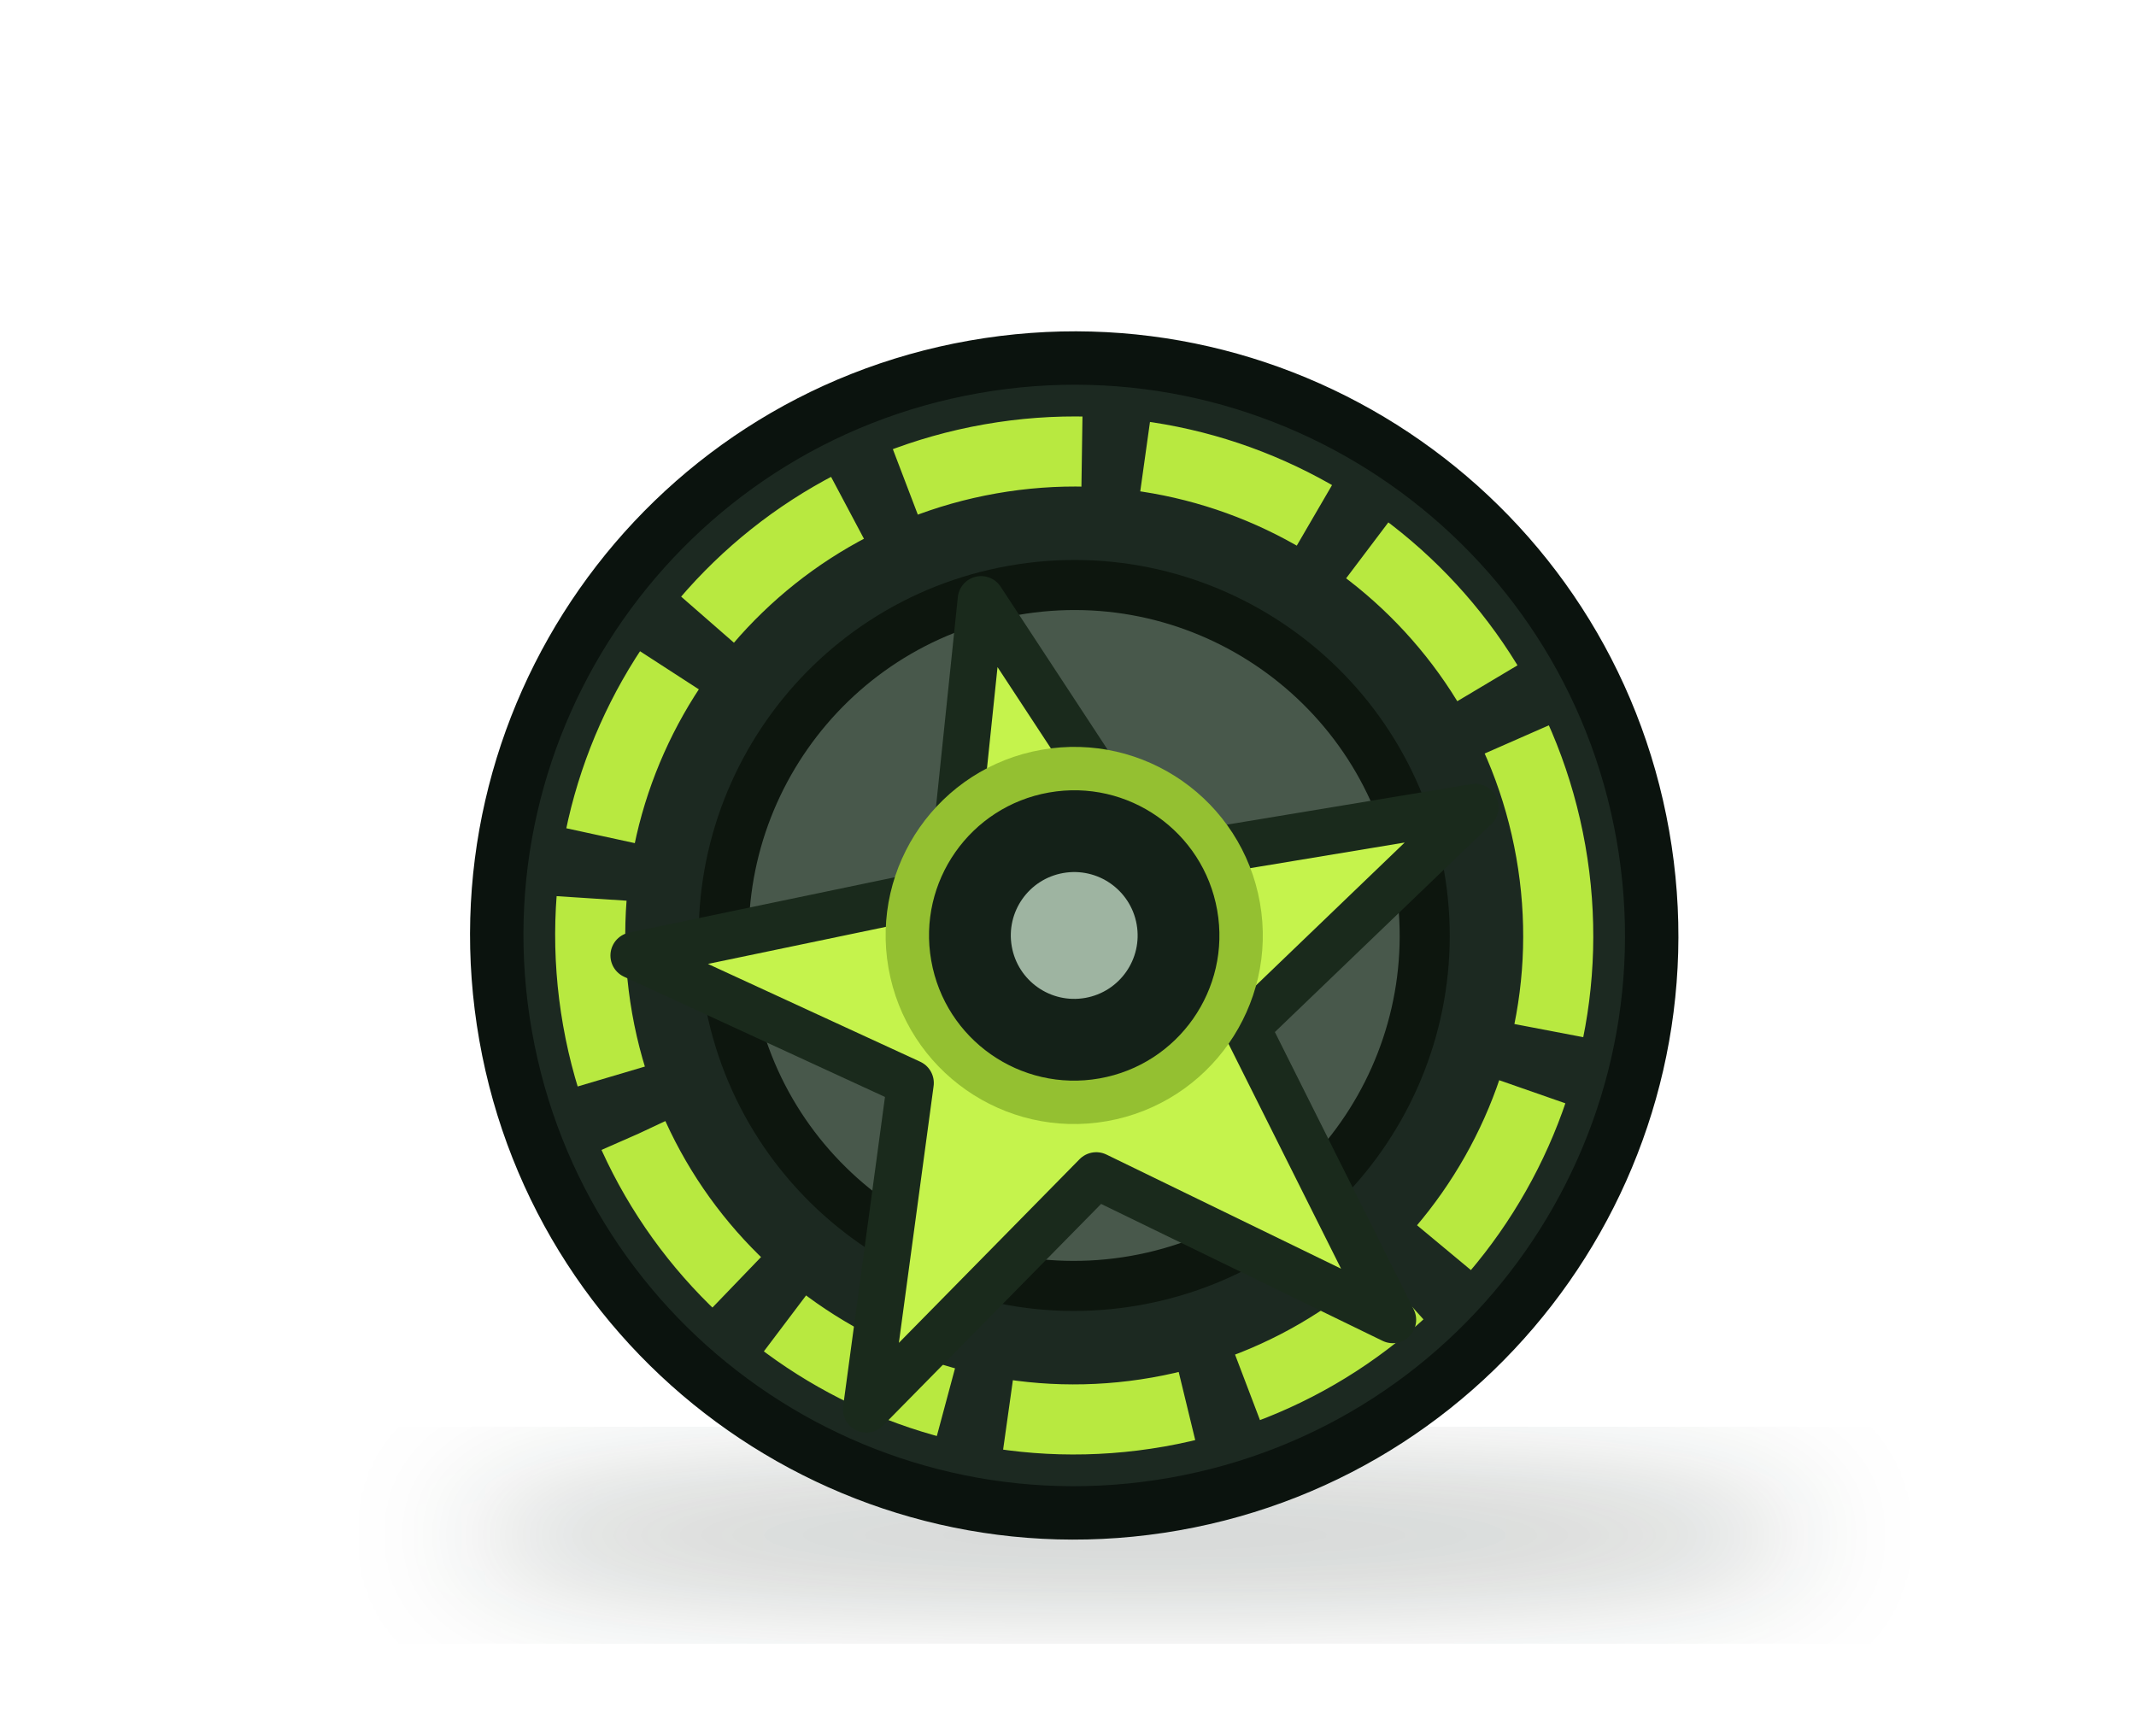
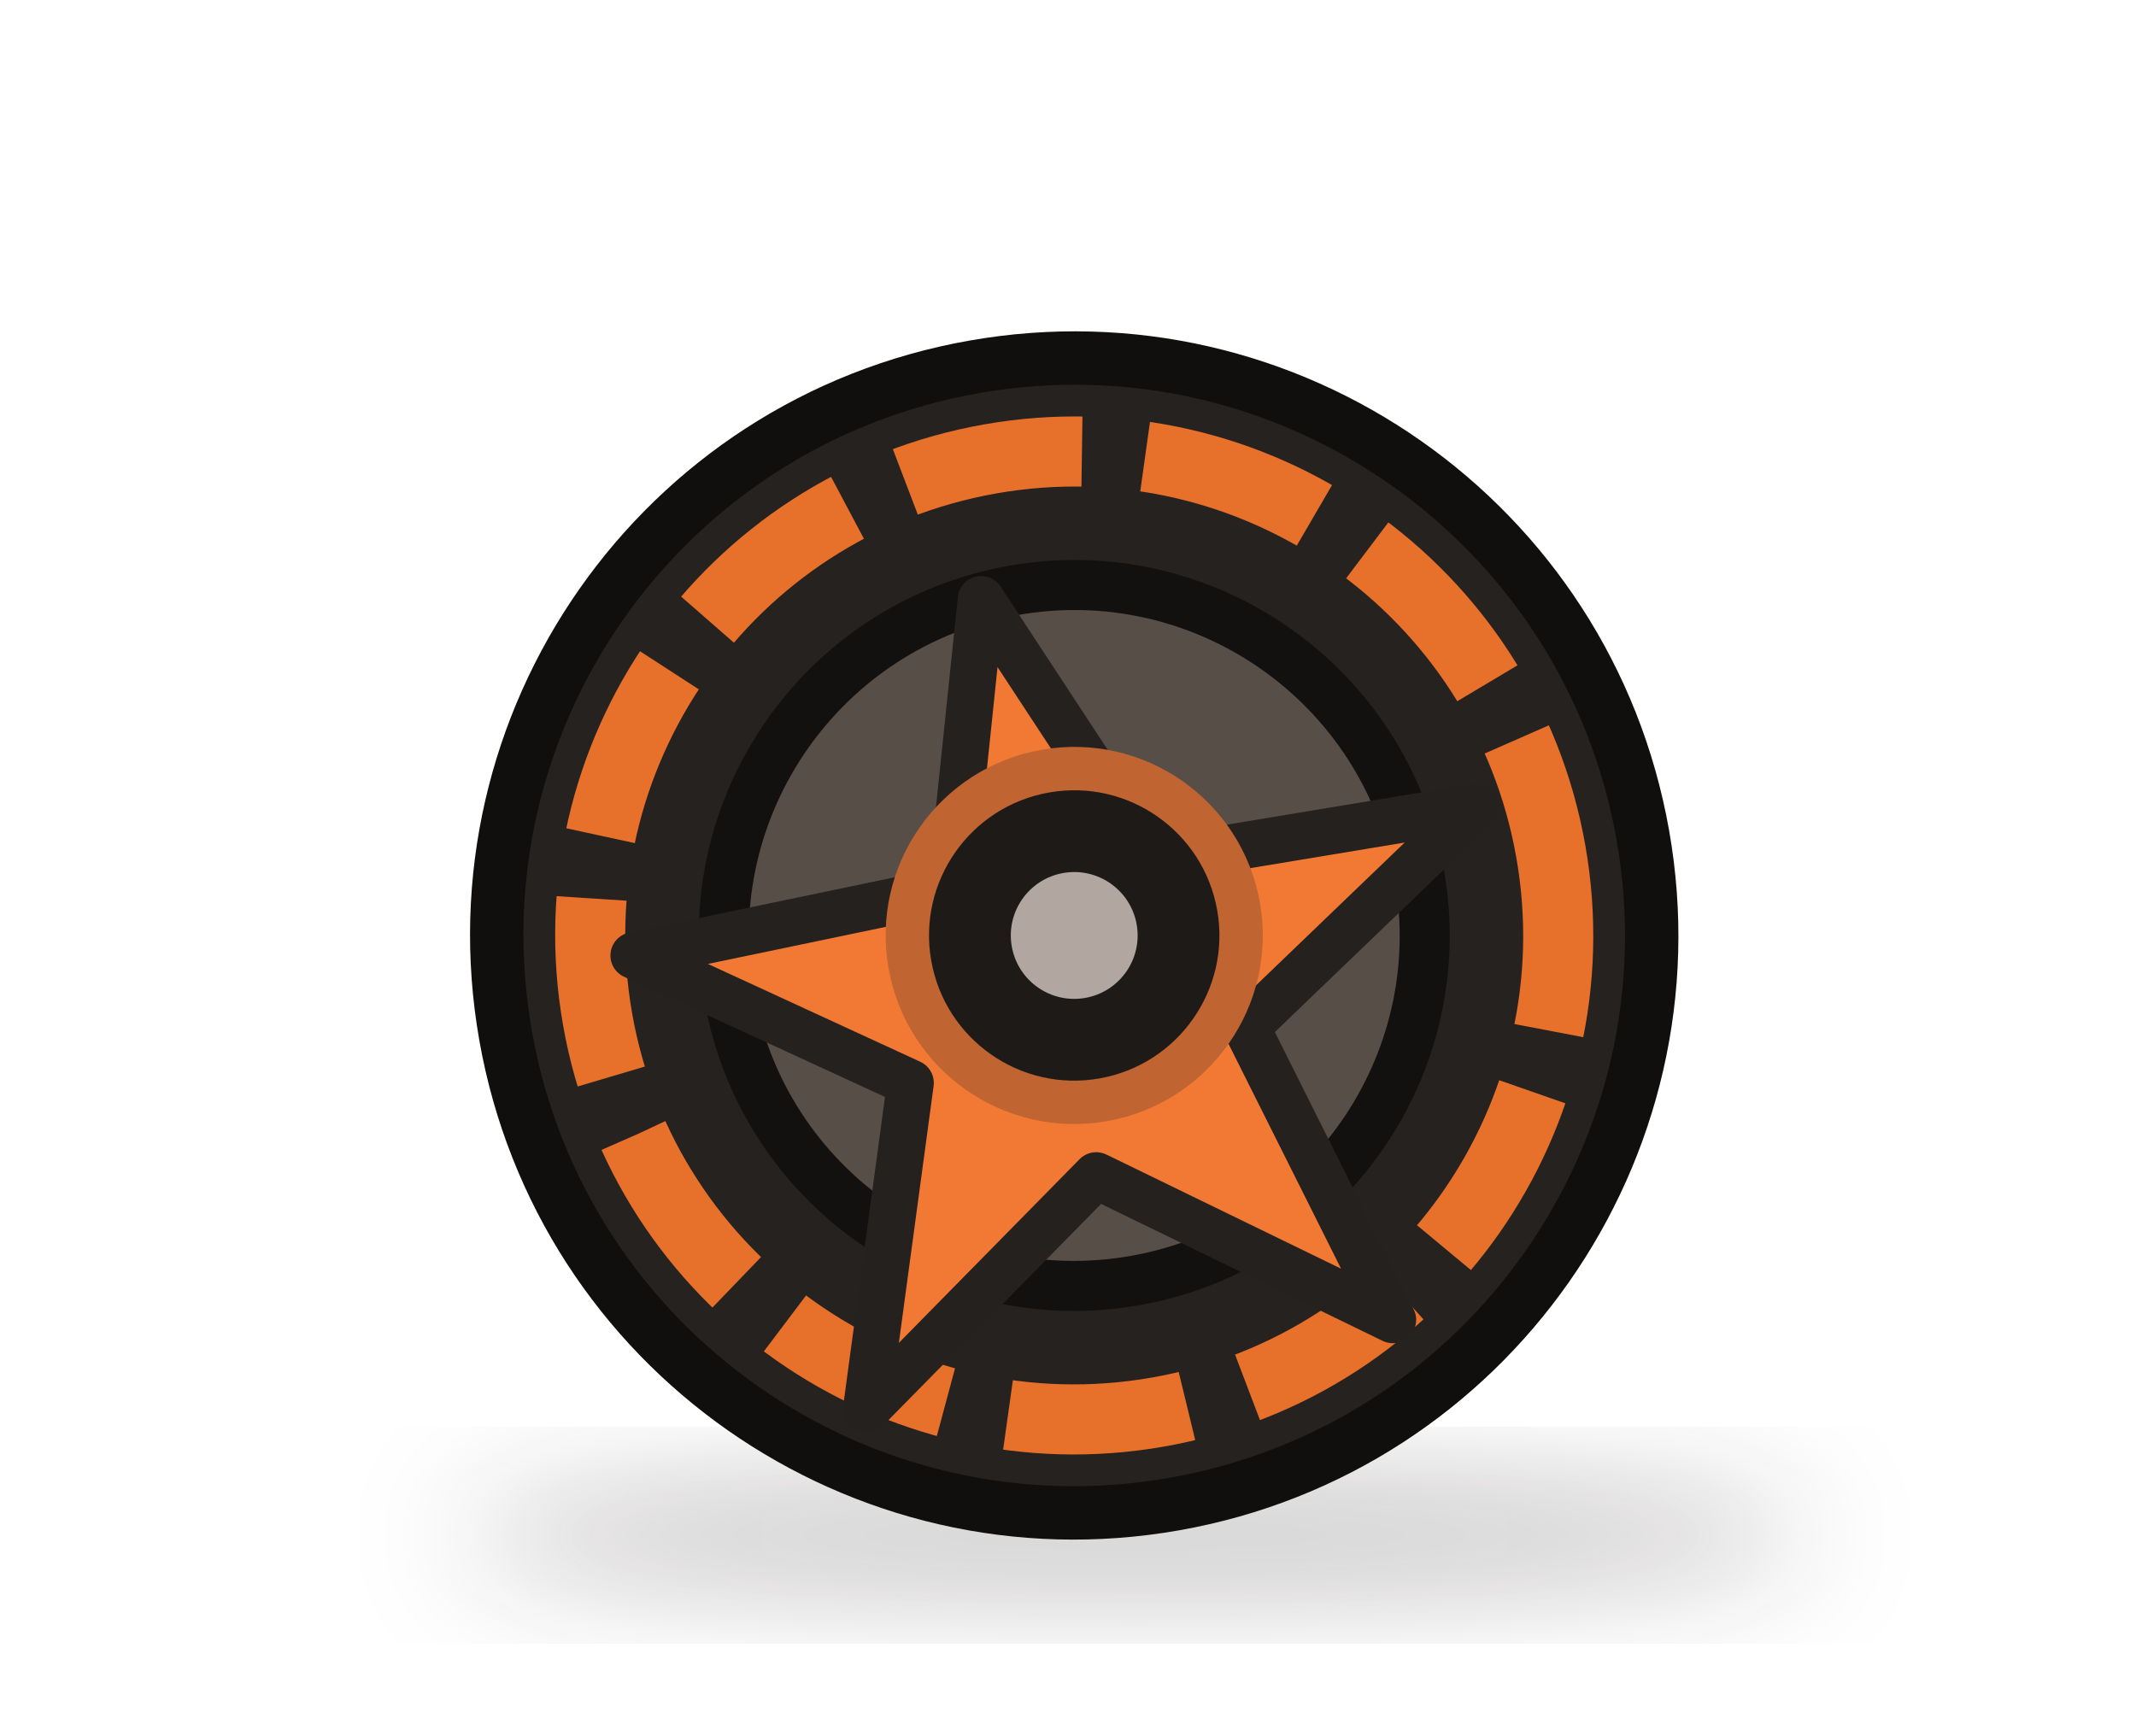
<svg xmlns="http://www.w3.org/2000/svg" viewBox="0 0 640 520" fill="none" role="img" aria-label="Motorcycle protective gear illustration">
  <defs>
    <linearGradient id="shell" x1="122" y1="95" x2="520" y2="462" gradientUnits="userSpaceOnUse">
-       <stop stop-color="#49544C" />
-       <stop offset=".34" stop-color="#26352E" />
-       <stop offset=".8" stop-color="#131D18" />
-       <stop offset="1" stop-color="#080D0A" />
+       <stop stop-color="#544D49" />
+       <stop offset=".34" stop-color="#322D29" />
+       <stop offset=".8" stop-color="#1A1816" />
+       <stop offset="1" stop-color="#0C0A09" />
    </linearGradient>
    <linearGradient id="hi" x1="180" y1="65" x2="450" y2="370" gradientUnits="userSpaceOnUse">
-       <stop stop-color="#F3FFB7" />
-       <stop offset=".45" stop-color="#CBFB4A" />
-       <stop offset="1" stop-color="#7EAC1C" />
+       <stop stop-color="#FFC694" />
+       <stop offset=".45" stop-color="#FA7B31" />
+       <stop offset="1" stop-color="#6E625A" />
    </linearGradient>
    <linearGradient id="visor" x1="190" y1="180" x2="435" y2="344" gradientUnits="userSpaceOnUse">
-       <stop stop-color="#DDEDF4" />
-       <stop offset=".32" stop-color="#6D9A9C" />
-       <stop offset=".7" stop-color="#233C42" />
-       <stop offset="1" stop-color="#0D2228" />
+       <stop stop-color="#EBD4C1" />
+       <stop offset=".32" stop-color="#918278" />
+       <stop offset=".7" stop-color="#38312D" />
+       <stop offset="1" stop-color="#1D1A18" />
    </linearGradient>
    <filter id="drop">
      <feGaussianBlur stdDeviation="18" />
    </filter>
  </defs>
-   <ellipse cx="340" cy="460" rx="203" ry="27" fill="#17261D" opacity=".19" filter="url(#drop)" />
+   <ellipse cx="340" cy="460" rx="203" ry="27" fill="#221E1B" opacity=".19" filter="url(#drop)" />
  <g transform="rotate(-10 317 270)">
-     <circle cx="320" cy="281" r="173" fill="#1C2921" stroke="#0B130E" stroke-width="16" />
-     <circle cx="320" cy="281" r="145" stroke="#B8E940" stroke-width="21" stroke-dasharray="54 19" />
-     <circle cx="320" cy="281" r="105" fill="#48584B" stroke="#0D160E" stroke-width="15" />
-     <path d="M310 177L347 263L445 264L366 317L394 411L314 353L234 410L264 316L189 264L286 261Z" fill="#C5F34C" stroke="#1A2A1C" stroke-width="14" stroke-linejoin="round" />
-     <circle cx="320" cy="281" r="50" fill="#142118" stroke="#94C031" stroke-width="13" />
-     <circle cx="320" cy="281" r="19" fill="#9EB4A1" />
+     <circle cx="320" cy="281" r="173" fill="#26221F" stroke="#100F0D" stroke-width="16" />
+     <circle cx="320" cy="281" r="145" stroke="#E7702B" stroke-width="21" stroke-dasharray="54 19" />
+     <circle cx="320" cy="281" r="105" fill="#584E48" stroke="#131110" stroke-width="15" />
+     <path d="M310 177L347 263L445 264L366 317L394 411L314 353L234 410L264 316L189 264L286 261Z" fill="#F17934" stroke="#25211F" stroke-width="14" stroke-linejoin="round" />
+     <circle cx="320" cy="281" r="50" fill="#1D1A18" stroke="#C06531" stroke-width="13" />
+     <circle cx="320" cy="281" r="19" fill="#B2A7A0" />
  </g>
</svg>
